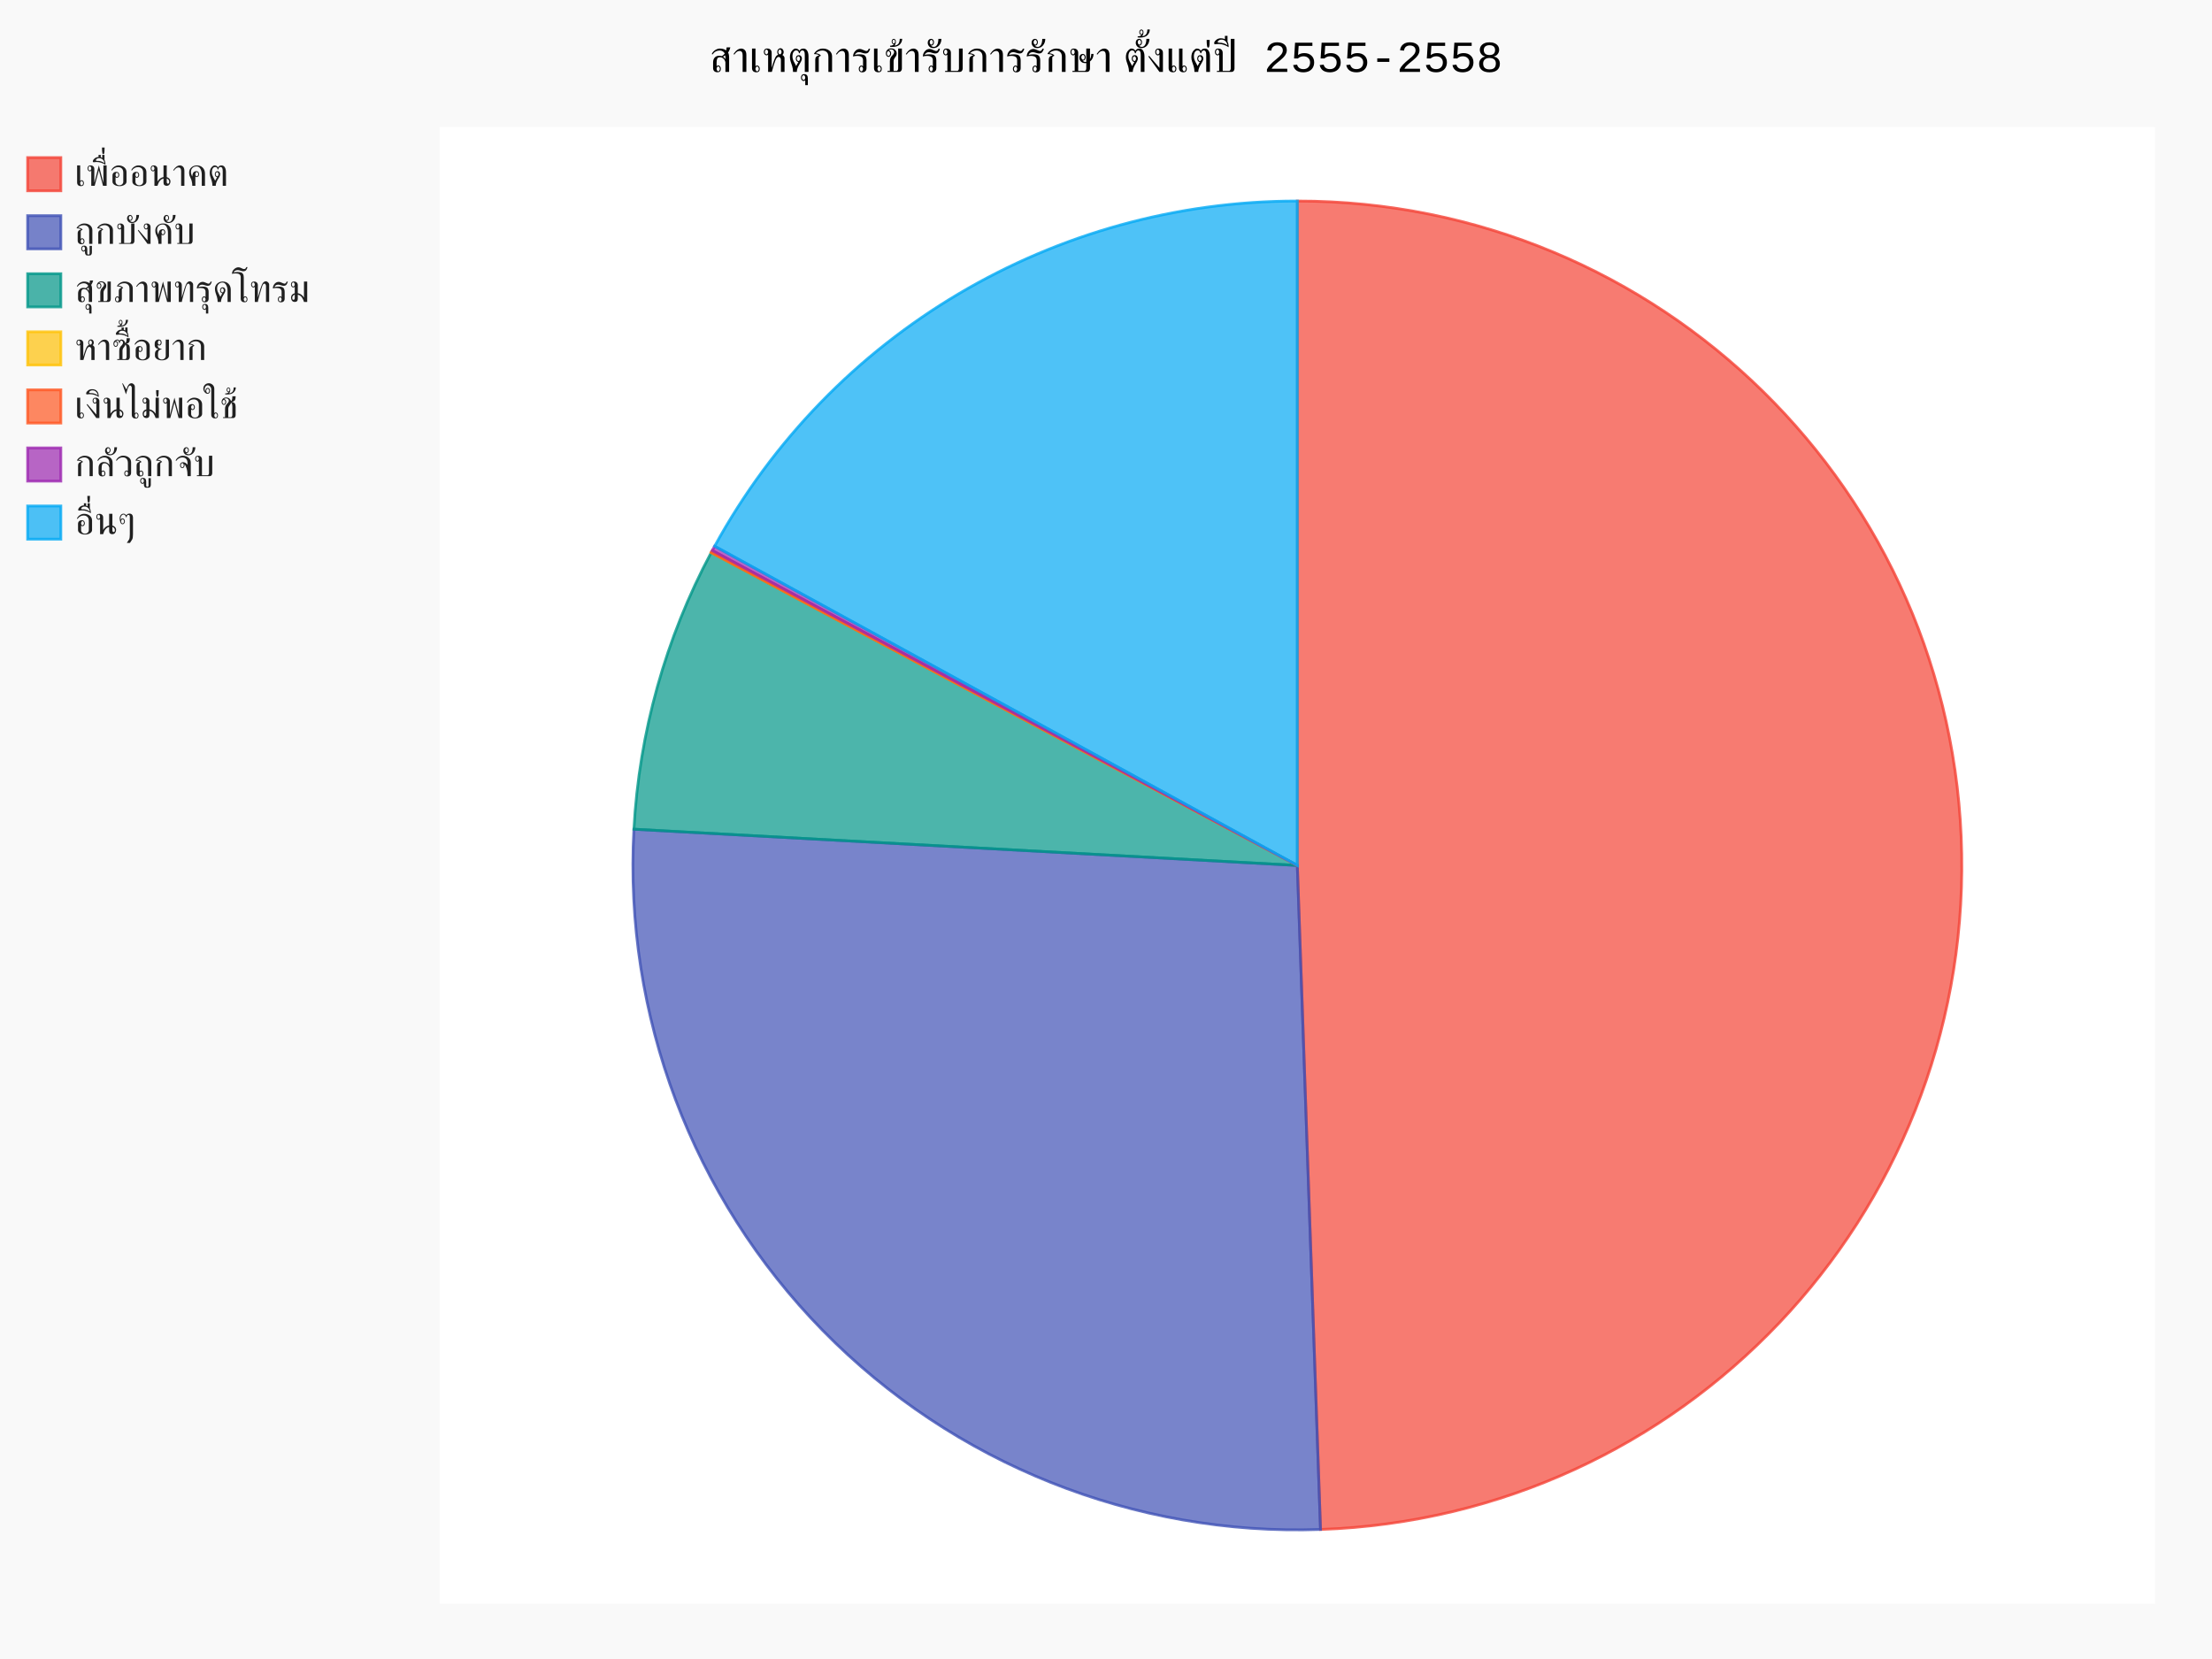
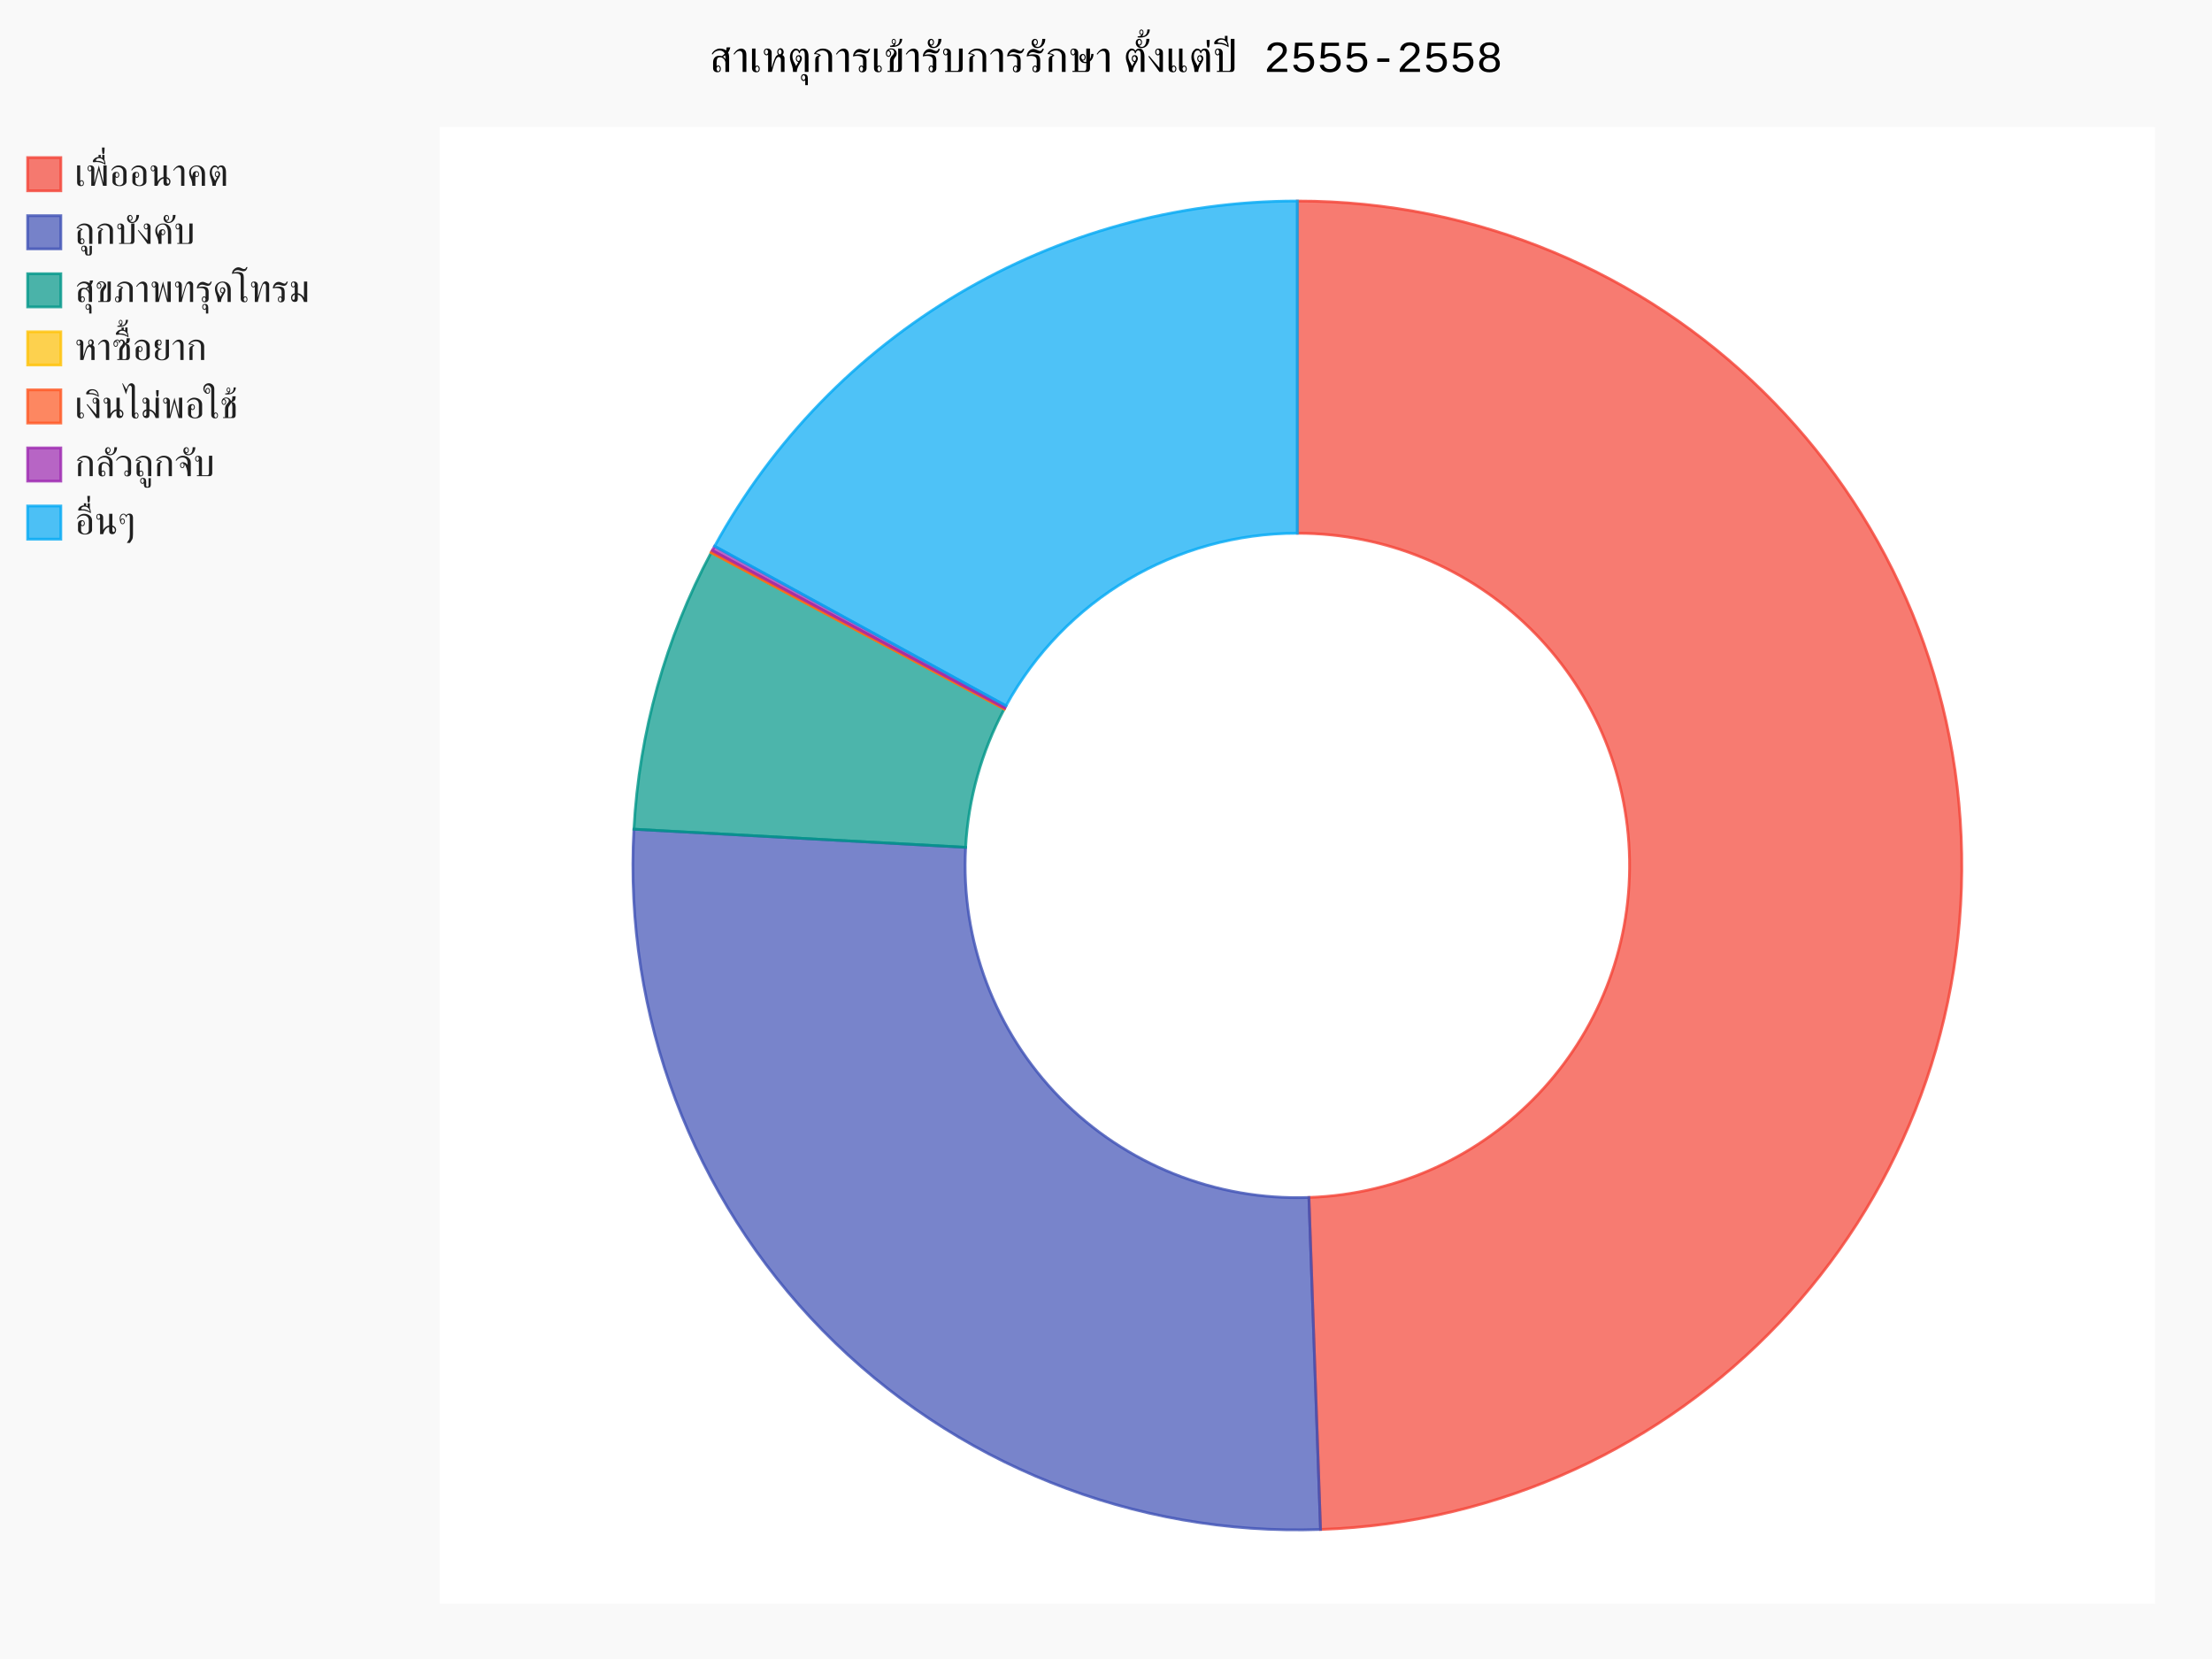
- <svg xmlns="http://www.w3.org/2000/svg" id="chart-6d8c4263-9cc8-486c-84d1-47632c3b4737" class="pygal-chart" viewBox="0 0 800 600">
+ <svg xmlns="http://www.w3.org/2000/svg" class="pygal-chart" id="chart-acb67942-3766-4224-96bd-ab290c3b82cb" viewBox="0 0 800 600">
  <defs>
-     <style type="text/css">#chart-6d8c4263-9cc8-486c-84d1-47632c3b4737{-webkit-user-select:none;-webkit-font-smoothing:antialiased;font-family:Consolas,"Liberation Mono",Menlo,Courier,monospace}#chart-6d8c4263-9cc8-486c-84d1-47632c3b4737 .title{font-family:Consolas,"Liberation Mono",Menlo,Courier,monospace;font-size:16px}#chart-6d8c4263-9cc8-486c-84d1-47632c3b4737 .legends .legend text{font-family:Consolas,"Liberation Mono",Menlo,Courier,monospace;font-size:14px}#chart-6d8c4263-9cc8-486c-84d1-47632c3b4737 .axis text{font-family:Consolas,"Liberation Mono",Menlo,Courier,monospace;font-size:10px}#chart-6d8c4263-9cc8-486c-84d1-47632c3b4737 .axis text.major{font-family:Consolas,"Liberation Mono",Menlo,Courier,monospace;font-size:10px}#chart-6d8c4263-9cc8-486c-84d1-47632c3b4737 .text-overlay text.value{font-family:Consolas,"Liberation Mono",Menlo,Courier,monospace;font-size:16px}#chart-6d8c4263-9cc8-486c-84d1-47632c3b4737 .text-overlay text.label{font-family:Consolas,"Liberation Mono",Menlo,Courier,monospace;font-size:10px}#chart-6d8c4263-9cc8-486c-84d1-47632c3b4737 .tooltip{font-family:Consolas,"Liberation Mono",Menlo,Courier,monospace;font-size:14px}#chart-6d8c4263-9cc8-486c-84d1-47632c3b4737 text.no_data{font-family:Consolas,"Liberation Mono",Menlo,Courier,monospace;font-size:64px}
- #chart-6d8c4263-9cc8-486c-84d1-47632c3b4737{background-color:rgba(249,249,249,1)}#chart-6d8c4263-9cc8-486c-84d1-47632c3b4737 path,#chart-6d8c4263-9cc8-486c-84d1-47632c3b4737 line,#chart-6d8c4263-9cc8-486c-84d1-47632c3b4737 rect,#chart-6d8c4263-9cc8-486c-84d1-47632c3b4737 circle{-webkit-transition:150ms;-moz-transition:150ms;transition:150ms}#chart-6d8c4263-9cc8-486c-84d1-47632c3b4737 .graph &gt; .background{fill:rgba(249,249,249,1)}#chart-6d8c4263-9cc8-486c-84d1-47632c3b4737 .plot &gt; .background{fill:rgba(255,255,255,1)}#chart-6d8c4263-9cc8-486c-84d1-47632c3b4737 .graph{fill:rgba(0,0,0,.87)}#chart-6d8c4263-9cc8-486c-84d1-47632c3b4737 text.no_data{fill:rgba(0,0,0,1)}#chart-6d8c4263-9cc8-486c-84d1-47632c3b4737 .title{fill:rgba(0,0,0,1)}#chart-6d8c4263-9cc8-486c-84d1-47632c3b4737 .legends .legend text{fill:rgba(0,0,0,.87)}#chart-6d8c4263-9cc8-486c-84d1-47632c3b4737 .legends .legend:hover text{fill:rgba(0,0,0,1)}#chart-6d8c4263-9cc8-486c-84d1-47632c3b4737 .axis .line{stroke:rgba(0,0,0,1)}#chart-6d8c4263-9cc8-486c-84d1-47632c3b4737 .axis .guide.line{stroke:rgba(0,0,0,.54)}#chart-6d8c4263-9cc8-486c-84d1-47632c3b4737 .axis .major.line{stroke:rgba(0,0,0,.87)}#chart-6d8c4263-9cc8-486c-84d1-47632c3b4737 .axis text.major{fill:rgba(0,0,0,1)}#chart-6d8c4263-9cc8-486c-84d1-47632c3b4737 .axis.y .guides:hover .guide.line,#chart-6d8c4263-9cc8-486c-84d1-47632c3b4737 .line-graph .axis.x .guides:hover .guide.line,#chart-6d8c4263-9cc8-486c-84d1-47632c3b4737 .stackedline-graph .axis.x .guides:hover .guide.line,#chart-6d8c4263-9cc8-486c-84d1-47632c3b4737 .xy-graph .axis.x .guides:hover .guide.line{stroke:rgba(0,0,0,1)}#chart-6d8c4263-9cc8-486c-84d1-47632c3b4737 .axis .guides:hover text{fill:rgba(0,0,0,1)}#chart-6d8c4263-9cc8-486c-84d1-47632c3b4737 .reactive{fill-opacity:.7;stroke-opacity:.8}#chart-6d8c4263-9cc8-486c-84d1-47632c3b4737 .ci{stroke:rgba(0,0,0,.87)}#chart-6d8c4263-9cc8-486c-84d1-47632c3b4737 .reactive.active,#chart-6d8c4263-9cc8-486c-84d1-47632c3b4737 .active .reactive{fill-opacity:.8;stroke-opacity:.9;stroke-width:4}#chart-6d8c4263-9cc8-486c-84d1-47632c3b4737 .ci .reactive.active{stroke-width:1.5}#chart-6d8c4263-9cc8-486c-84d1-47632c3b4737 .series text{fill:rgba(0,0,0,1)}#chart-6d8c4263-9cc8-486c-84d1-47632c3b4737 .tooltip rect{fill:rgba(255,255,255,1);stroke:rgba(0,0,0,1);-webkit-transition:opacity 150ms;-moz-transition:opacity 150ms;transition:opacity 150ms}#chart-6d8c4263-9cc8-486c-84d1-47632c3b4737 .tooltip .label{fill:rgba(0,0,0,.87)}#chart-6d8c4263-9cc8-486c-84d1-47632c3b4737 .tooltip .label{fill:rgba(0,0,0,.87)}#chart-6d8c4263-9cc8-486c-84d1-47632c3b4737 .tooltip .legend{font-size:.8em;fill:rgba(0,0,0,.54)}#chart-6d8c4263-9cc8-486c-84d1-47632c3b4737 .tooltip .x_label{font-size:.6em;fill:rgba(0,0,0,1)}#chart-6d8c4263-9cc8-486c-84d1-47632c3b4737 .tooltip .xlink{font-size:.5em;text-decoration:underline}#chart-6d8c4263-9cc8-486c-84d1-47632c3b4737 .tooltip .value{font-size:1.5em}#chart-6d8c4263-9cc8-486c-84d1-47632c3b4737 .bound{font-size:.5em}#chart-6d8c4263-9cc8-486c-84d1-47632c3b4737 .max-value{font-size:.75em;fill:rgba(0,0,0,.54)}#chart-6d8c4263-9cc8-486c-84d1-47632c3b4737 .map-element{fill:rgba(255,255,255,1);stroke:rgba(0,0,0,.54) !important}#chart-6d8c4263-9cc8-486c-84d1-47632c3b4737 .map-element .reactive{fill-opacity:inherit;stroke-opacity:inherit}#chart-6d8c4263-9cc8-486c-84d1-47632c3b4737 .color-0,#chart-6d8c4263-9cc8-486c-84d1-47632c3b4737 .color-0 a:visited{stroke:#F44336;fill:#F44336}#chart-6d8c4263-9cc8-486c-84d1-47632c3b4737 .color-1,#chart-6d8c4263-9cc8-486c-84d1-47632c3b4737 .color-1 a:visited{stroke:#3F51B5;fill:#3F51B5}#chart-6d8c4263-9cc8-486c-84d1-47632c3b4737 .color-2,#chart-6d8c4263-9cc8-486c-84d1-47632c3b4737 .color-2 a:visited{stroke:#009688;fill:#009688}#chart-6d8c4263-9cc8-486c-84d1-47632c3b4737 .color-3,#chart-6d8c4263-9cc8-486c-84d1-47632c3b4737 .color-3 a:visited{stroke:#FFC107;fill:#FFC107}#chart-6d8c4263-9cc8-486c-84d1-47632c3b4737 .color-4,#chart-6d8c4263-9cc8-486c-84d1-47632c3b4737 .color-4 a:visited{stroke:#FF5722;fill:#FF5722}#chart-6d8c4263-9cc8-486c-84d1-47632c3b4737 .color-5,#chart-6d8c4263-9cc8-486c-84d1-47632c3b4737 .color-5 a:visited{stroke:#9C27B0;fill:#9C27B0}#chart-6d8c4263-9cc8-486c-84d1-47632c3b4737 .color-6,#chart-6d8c4263-9cc8-486c-84d1-47632c3b4737 .color-6 a:visited{stroke:#03A9F4;fill:#03A9F4}#chart-6d8c4263-9cc8-486c-84d1-47632c3b4737 .text-overlay .color-0 text{fill:black}#chart-6d8c4263-9cc8-486c-84d1-47632c3b4737 .text-overlay .color-1 text{fill:black}#chart-6d8c4263-9cc8-486c-84d1-47632c3b4737 .text-overlay .color-2 text{fill:black}#chart-6d8c4263-9cc8-486c-84d1-47632c3b4737 .text-overlay .color-3 text{fill:black}#chart-6d8c4263-9cc8-486c-84d1-47632c3b4737 .text-overlay .color-4 text{fill:black}#chart-6d8c4263-9cc8-486c-84d1-47632c3b4737 .text-overlay .color-5 text{fill:black}#chart-6d8c4263-9cc8-486c-84d1-47632c3b4737 .text-overlay .color-6 text{fill:black}
- #chart-6d8c4263-9cc8-486c-84d1-47632c3b4737 text.no_data{text-anchor:middle}#chart-6d8c4263-9cc8-486c-84d1-47632c3b4737 .guide.line{fill:none}#chart-6d8c4263-9cc8-486c-84d1-47632c3b4737 .centered{text-anchor:middle}#chart-6d8c4263-9cc8-486c-84d1-47632c3b4737 .title{text-anchor:middle}#chart-6d8c4263-9cc8-486c-84d1-47632c3b4737 .legends .legend text{fill-opacity:1}#chart-6d8c4263-9cc8-486c-84d1-47632c3b4737 .axis.x text{text-anchor:middle}#chart-6d8c4263-9cc8-486c-84d1-47632c3b4737 .axis.x:not(.web) text[transform]{text-anchor:start}#chart-6d8c4263-9cc8-486c-84d1-47632c3b4737 .axis.x:not(.web) text[transform].backwards{text-anchor:end}#chart-6d8c4263-9cc8-486c-84d1-47632c3b4737 .axis.y text{text-anchor:end}#chart-6d8c4263-9cc8-486c-84d1-47632c3b4737 .axis.y text[transform].backwards{text-anchor:start}#chart-6d8c4263-9cc8-486c-84d1-47632c3b4737 .axis.y2 text{text-anchor:start}#chart-6d8c4263-9cc8-486c-84d1-47632c3b4737 .axis.y2 text[transform].backwards{text-anchor:end}#chart-6d8c4263-9cc8-486c-84d1-47632c3b4737 .axis .guide.line{stroke-dasharray:4,4}#chart-6d8c4263-9cc8-486c-84d1-47632c3b4737 .axis .major.guide.line{stroke-dasharray:6,6}#chart-6d8c4263-9cc8-486c-84d1-47632c3b4737 .horizontal .axis.y .guide.line,#chart-6d8c4263-9cc8-486c-84d1-47632c3b4737 .horizontal .axis.y2 .guide.line,#chart-6d8c4263-9cc8-486c-84d1-47632c3b4737 .vertical .axis.x .guide.line{opacity:0}#chart-6d8c4263-9cc8-486c-84d1-47632c3b4737 .horizontal .axis.always_show .guide.line,#chart-6d8c4263-9cc8-486c-84d1-47632c3b4737 .vertical .axis.always_show .guide.line{opacity:1 !important}#chart-6d8c4263-9cc8-486c-84d1-47632c3b4737 .axis.y .guides:hover .guide.line,#chart-6d8c4263-9cc8-486c-84d1-47632c3b4737 .axis.y2 .guides:hover .guide.line,#chart-6d8c4263-9cc8-486c-84d1-47632c3b4737 .axis.x .guides:hover .guide.line{opacity:1}#chart-6d8c4263-9cc8-486c-84d1-47632c3b4737 .axis .guides:hover text{opacity:1}#chart-6d8c4263-9cc8-486c-84d1-47632c3b4737 .nofill{fill:none}#chart-6d8c4263-9cc8-486c-84d1-47632c3b4737 .subtle-fill{fill-opacity:.2}#chart-6d8c4263-9cc8-486c-84d1-47632c3b4737 .dot{stroke-width:1px;fill-opacity:1}#chart-6d8c4263-9cc8-486c-84d1-47632c3b4737 .dot.active{stroke-width:5px}#chart-6d8c4263-9cc8-486c-84d1-47632c3b4737 .dot.negative{fill:transparent}#chart-6d8c4263-9cc8-486c-84d1-47632c3b4737 text,#chart-6d8c4263-9cc8-486c-84d1-47632c3b4737 tspan{stroke:none !important}#chart-6d8c4263-9cc8-486c-84d1-47632c3b4737 .series text.active{opacity:1}#chart-6d8c4263-9cc8-486c-84d1-47632c3b4737 .tooltip rect{fill-opacity:.95;stroke-width:.5}#chart-6d8c4263-9cc8-486c-84d1-47632c3b4737 .tooltip text{fill-opacity:1}#chart-6d8c4263-9cc8-486c-84d1-47632c3b4737 .showable{visibility:hidden}#chart-6d8c4263-9cc8-486c-84d1-47632c3b4737 .showable.shown{visibility:visible}#chart-6d8c4263-9cc8-486c-84d1-47632c3b4737 .gauge-background{fill:rgba(229,229,229,1);stroke:none}#chart-6d8c4263-9cc8-486c-84d1-47632c3b4737 .bg-lines{stroke:rgba(249,249,249,1);stroke-width:2px}</style>
+     <style type="text/css">#chart-acb67942-3766-4224-96bd-ab290c3b82cb{-webkit-user-select:none;-webkit-font-smoothing:antialiased;font-family:Consolas,"Liberation Mono",Menlo,Courier,monospace}#chart-acb67942-3766-4224-96bd-ab290c3b82cb .title{font-family:Consolas,"Liberation Mono",Menlo,Courier,monospace;font-size:16px}#chart-acb67942-3766-4224-96bd-ab290c3b82cb .legends .legend text{font-family:Consolas,"Liberation Mono",Menlo,Courier,monospace;font-size:14px}#chart-acb67942-3766-4224-96bd-ab290c3b82cb .axis text{font-family:Consolas,"Liberation Mono",Menlo,Courier,monospace;font-size:10px}#chart-acb67942-3766-4224-96bd-ab290c3b82cb .axis text.major{font-family:Consolas,"Liberation Mono",Menlo,Courier,monospace;font-size:10px}#chart-acb67942-3766-4224-96bd-ab290c3b82cb .text-overlay text.value{font-family:Consolas,"Liberation Mono",Menlo,Courier,monospace;font-size:16px}#chart-acb67942-3766-4224-96bd-ab290c3b82cb .text-overlay text.label{font-family:Consolas,"Liberation Mono",Menlo,Courier,monospace;font-size:10px}#chart-acb67942-3766-4224-96bd-ab290c3b82cb .tooltip{font-family:Consolas,"Liberation Mono",Menlo,Courier,monospace;font-size:14px}#chart-acb67942-3766-4224-96bd-ab290c3b82cb text.no_data{font-family:Consolas,"Liberation Mono",Menlo,Courier,monospace;font-size:64px}
+ #chart-acb67942-3766-4224-96bd-ab290c3b82cb{background-color:rgba(249,249,249,1)}#chart-acb67942-3766-4224-96bd-ab290c3b82cb path,#chart-acb67942-3766-4224-96bd-ab290c3b82cb line,#chart-acb67942-3766-4224-96bd-ab290c3b82cb rect,#chart-acb67942-3766-4224-96bd-ab290c3b82cb circle{-webkit-transition:150ms;-moz-transition:150ms;transition:150ms}#chart-acb67942-3766-4224-96bd-ab290c3b82cb .graph &gt; .background{fill:rgba(249,249,249,1)}#chart-acb67942-3766-4224-96bd-ab290c3b82cb .plot &gt; .background{fill:rgba(255,255,255,1)}#chart-acb67942-3766-4224-96bd-ab290c3b82cb .graph{fill:rgba(0,0,0,.87)}#chart-acb67942-3766-4224-96bd-ab290c3b82cb text.no_data{fill:rgba(0,0,0,1)}#chart-acb67942-3766-4224-96bd-ab290c3b82cb .title{fill:rgba(0,0,0,1)}#chart-acb67942-3766-4224-96bd-ab290c3b82cb .legends .legend text{fill:rgba(0,0,0,.87)}#chart-acb67942-3766-4224-96bd-ab290c3b82cb .legends .legend:hover text{fill:rgba(0,0,0,1)}#chart-acb67942-3766-4224-96bd-ab290c3b82cb .axis .line{stroke:rgba(0,0,0,1)}#chart-acb67942-3766-4224-96bd-ab290c3b82cb .axis .guide.line{stroke:rgba(0,0,0,.54)}#chart-acb67942-3766-4224-96bd-ab290c3b82cb .axis .major.line{stroke:rgba(0,0,0,.87)}#chart-acb67942-3766-4224-96bd-ab290c3b82cb .axis text.major{fill:rgba(0,0,0,1)}#chart-acb67942-3766-4224-96bd-ab290c3b82cb .axis.y .guides:hover .guide.line,#chart-acb67942-3766-4224-96bd-ab290c3b82cb .line-graph .axis.x .guides:hover .guide.line,#chart-acb67942-3766-4224-96bd-ab290c3b82cb .stackedline-graph .axis.x .guides:hover .guide.line,#chart-acb67942-3766-4224-96bd-ab290c3b82cb .xy-graph .axis.x .guides:hover .guide.line{stroke:rgba(0,0,0,1)}#chart-acb67942-3766-4224-96bd-ab290c3b82cb .axis .guides:hover text{fill:rgba(0,0,0,1)}#chart-acb67942-3766-4224-96bd-ab290c3b82cb .reactive{fill-opacity:.7;stroke-opacity:.8}#chart-acb67942-3766-4224-96bd-ab290c3b82cb .ci{stroke:rgba(0,0,0,.87)}#chart-acb67942-3766-4224-96bd-ab290c3b82cb .reactive.active,#chart-acb67942-3766-4224-96bd-ab290c3b82cb .active .reactive{fill-opacity:.8;stroke-opacity:.9;stroke-width:4}#chart-acb67942-3766-4224-96bd-ab290c3b82cb .ci .reactive.active{stroke-width:1.5}#chart-acb67942-3766-4224-96bd-ab290c3b82cb .series text{fill:rgba(0,0,0,1)}#chart-acb67942-3766-4224-96bd-ab290c3b82cb .tooltip rect{fill:rgba(255,255,255,1);stroke:rgba(0,0,0,1);-webkit-transition:opacity 150ms;-moz-transition:opacity 150ms;transition:opacity 150ms}#chart-acb67942-3766-4224-96bd-ab290c3b82cb .tooltip .label{fill:rgba(0,0,0,.87)}#chart-acb67942-3766-4224-96bd-ab290c3b82cb .tooltip .label{fill:rgba(0,0,0,.87)}#chart-acb67942-3766-4224-96bd-ab290c3b82cb .tooltip .legend{font-size:.8em;fill:rgba(0,0,0,.54)}#chart-acb67942-3766-4224-96bd-ab290c3b82cb .tooltip .x_label{font-size:.6em;fill:rgba(0,0,0,1)}#chart-acb67942-3766-4224-96bd-ab290c3b82cb .tooltip .xlink{font-size:.5em;text-decoration:underline}#chart-acb67942-3766-4224-96bd-ab290c3b82cb .tooltip .value{font-size:1.5em}#chart-acb67942-3766-4224-96bd-ab290c3b82cb .bound{font-size:.5em}#chart-acb67942-3766-4224-96bd-ab290c3b82cb .max-value{font-size:.75em;fill:rgba(0,0,0,.54)}#chart-acb67942-3766-4224-96bd-ab290c3b82cb .map-element{fill:rgba(255,255,255,1);stroke:rgba(0,0,0,.54) !important}#chart-acb67942-3766-4224-96bd-ab290c3b82cb .map-element .reactive{fill-opacity:inherit;stroke-opacity:inherit}#chart-acb67942-3766-4224-96bd-ab290c3b82cb .color-0,#chart-acb67942-3766-4224-96bd-ab290c3b82cb .color-0 a:visited{stroke:#F44336;fill:#F44336}#chart-acb67942-3766-4224-96bd-ab290c3b82cb .color-1,#chart-acb67942-3766-4224-96bd-ab290c3b82cb .color-1 a:visited{stroke:#3F51B5;fill:#3F51B5}#chart-acb67942-3766-4224-96bd-ab290c3b82cb .color-2,#chart-acb67942-3766-4224-96bd-ab290c3b82cb .color-2 a:visited{stroke:#009688;fill:#009688}#chart-acb67942-3766-4224-96bd-ab290c3b82cb .color-3,#chart-acb67942-3766-4224-96bd-ab290c3b82cb .color-3 a:visited{stroke:#FFC107;fill:#FFC107}#chart-acb67942-3766-4224-96bd-ab290c3b82cb .color-4,#chart-acb67942-3766-4224-96bd-ab290c3b82cb .color-4 a:visited{stroke:#FF5722;fill:#FF5722}#chart-acb67942-3766-4224-96bd-ab290c3b82cb .color-5,#chart-acb67942-3766-4224-96bd-ab290c3b82cb .color-5 a:visited{stroke:#9C27B0;fill:#9C27B0}#chart-acb67942-3766-4224-96bd-ab290c3b82cb .color-6,#chart-acb67942-3766-4224-96bd-ab290c3b82cb .color-6 a:visited{stroke:#03A9F4;fill:#03A9F4}#chart-acb67942-3766-4224-96bd-ab290c3b82cb .text-overlay .color-0 text{fill:black}#chart-acb67942-3766-4224-96bd-ab290c3b82cb .text-overlay .color-1 text{fill:black}#chart-acb67942-3766-4224-96bd-ab290c3b82cb .text-overlay .color-2 text{fill:black}#chart-acb67942-3766-4224-96bd-ab290c3b82cb .text-overlay .color-3 text{fill:black}#chart-acb67942-3766-4224-96bd-ab290c3b82cb .text-overlay .color-4 text{fill:black}#chart-acb67942-3766-4224-96bd-ab290c3b82cb .text-overlay .color-5 text{fill:black}#chart-acb67942-3766-4224-96bd-ab290c3b82cb .text-overlay .color-6 text{fill:black}
+ #chart-acb67942-3766-4224-96bd-ab290c3b82cb text.no_data{text-anchor:middle}#chart-acb67942-3766-4224-96bd-ab290c3b82cb .guide.line{fill:none}#chart-acb67942-3766-4224-96bd-ab290c3b82cb .centered{text-anchor:middle}#chart-acb67942-3766-4224-96bd-ab290c3b82cb .title{text-anchor:middle}#chart-acb67942-3766-4224-96bd-ab290c3b82cb .legends .legend text{fill-opacity:1}#chart-acb67942-3766-4224-96bd-ab290c3b82cb .axis.x text{text-anchor:middle}#chart-acb67942-3766-4224-96bd-ab290c3b82cb .axis.x:not(.web) text[transform]{text-anchor:start}#chart-acb67942-3766-4224-96bd-ab290c3b82cb .axis.x:not(.web) text[transform].backwards{text-anchor:end}#chart-acb67942-3766-4224-96bd-ab290c3b82cb .axis.y text{text-anchor:end}#chart-acb67942-3766-4224-96bd-ab290c3b82cb .axis.y text[transform].backwards{text-anchor:start}#chart-acb67942-3766-4224-96bd-ab290c3b82cb .axis.y2 text{text-anchor:start}#chart-acb67942-3766-4224-96bd-ab290c3b82cb .axis.y2 text[transform].backwards{text-anchor:end}#chart-acb67942-3766-4224-96bd-ab290c3b82cb .axis .guide.line{stroke-dasharray:4,4}#chart-acb67942-3766-4224-96bd-ab290c3b82cb .axis .major.guide.line{stroke-dasharray:6,6}#chart-acb67942-3766-4224-96bd-ab290c3b82cb .horizontal .axis.y .guide.line,#chart-acb67942-3766-4224-96bd-ab290c3b82cb .horizontal .axis.y2 .guide.line,#chart-acb67942-3766-4224-96bd-ab290c3b82cb .vertical .axis.x .guide.line{opacity:0}#chart-acb67942-3766-4224-96bd-ab290c3b82cb .horizontal .axis.always_show .guide.line,#chart-acb67942-3766-4224-96bd-ab290c3b82cb .vertical .axis.always_show .guide.line{opacity:1 !important}#chart-acb67942-3766-4224-96bd-ab290c3b82cb .axis.y .guides:hover .guide.line,#chart-acb67942-3766-4224-96bd-ab290c3b82cb .axis.y2 .guides:hover .guide.line,#chart-acb67942-3766-4224-96bd-ab290c3b82cb .axis.x .guides:hover .guide.line{opacity:1}#chart-acb67942-3766-4224-96bd-ab290c3b82cb .axis .guides:hover text{opacity:1}#chart-acb67942-3766-4224-96bd-ab290c3b82cb .nofill{fill:none}#chart-acb67942-3766-4224-96bd-ab290c3b82cb .subtle-fill{fill-opacity:.2}#chart-acb67942-3766-4224-96bd-ab290c3b82cb .dot{stroke-width:1px;fill-opacity:1}#chart-acb67942-3766-4224-96bd-ab290c3b82cb .dot.active{stroke-width:5px}#chart-acb67942-3766-4224-96bd-ab290c3b82cb .dot.negative{fill:transparent}#chart-acb67942-3766-4224-96bd-ab290c3b82cb text,#chart-acb67942-3766-4224-96bd-ab290c3b82cb tspan{stroke:none !important}#chart-acb67942-3766-4224-96bd-ab290c3b82cb .series text.active{opacity:1}#chart-acb67942-3766-4224-96bd-ab290c3b82cb .tooltip rect{fill-opacity:.95;stroke-width:.5}#chart-acb67942-3766-4224-96bd-ab290c3b82cb .tooltip text{fill-opacity:1}#chart-acb67942-3766-4224-96bd-ab290c3b82cb .showable{visibility:hidden}#chart-acb67942-3766-4224-96bd-ab290c3b82cb .showable.shown{visibility:visible}#chart-acb67942-3766-4224-96bd-ab290c3b82cb .gauge-background{fill:rgba(229,229,229,1);stroke:none}#chart-acb67942-3766-4224-96bd-ab290c3b82cb .bg-lines{stroke:rgba(249,249,249,1);stroke-width:2px}</style>
  </defs>
  <g class="graph pie-graph vertical">
    <rect class="background" height="600" width="800" x="0" y="0" />
    <g class="plot" transform="translate(159, 46)">
      <rect class="background" height="534" width="620.4" x="0" y="0" />
      <g class="series serie-0 color-0">
        <g class="slices">
          <g class="slice">
-             <path class="slice reactive tooltip-trigger" d="M310.2 26.7 A240.3 240.3 0 0 1 318.589 507.154 L310.2 267 A0 0 0 0 0 310.2 267 z" />
+             <path class="slice reactive tooltip-trigger" d="M310.2 26.7 A240.3 240.3 0 0 1 318.589 507.154 L314.394 387.077 A120.15 120.15 0 0 0 310.2 146.85 z" />
          </g>
        </g>
      </g>
      <g class="series serie-1 color-1">
        <g class="slices">
          <g class="slice">
-             <path class="slice reactive tooltip-trigger" d="M318.589 507.154 A240.3 240.3 0 0 1 70.257 253.9 L310.2 267 A0 0 0 0 0 310.2 267 z" />
+             <path class="slice reactive tooltip-trigger" d="M318.589 507.154 A240.3 240.3 0 0 1 70.257 253.9 L190.229 260.45 A120.15 120.15 0 0 0 314.394 387.077 z" />
          </g>
        </g>
      </g>
      <g class="series serie-2 color-2">
        <g class="slices">
          <g class="slice">
-             <path class="slice reactive tooltip-trigger" d="M70.257 253.9 A240.3 240.3 0 0 1 98.206 153.852 L310.2 267 A0 0 0 0 0 310.2 267 z" />
+             <path class="slice reactive tooltip-trigger" d="M70.257 253.9 A240.3 240.3 0 0 1 98.206 153.852 L204.203 210.426 A120.15 120.15 0 0 0 190.229 260.45 z" />
          </g>
        </g>
      </g>
      <g class="series serie-3 color-3">
        <g class="slices">
          <g class="slice">
-             <path class="slice reactive tooltip-trigger" d="M98.206 153.852 A240.3 240.3 0 0 1 98.229 153.808 L310.2 267 A0 0 0 0 0 310.2 267 z" />
+             <path class="slice reactive tooltip-trigger" d="M98.206 153.852 A240.3 240.3 0 0 1 98.229 153.808 L204.214 210.404 A120.15 120.15 0 0 0 204.203 210.426 z" />
          </g>
        </g>
      </g>
      <g class="series serie-4 color-4">
        <g class="slices">
          <g class="slice">
-             <path class="slice reactive tooltip-trigger" d="M98.229 153.808 A240.3 240.3 0 0 1 98.604 153.108 L310.2 267 A0 0 0 0 0 310.2 267 z" />
+             <path class="slice reactive tooltip-trigger" d="M98.229 153.808 A240.3 240.3 0 0 1 98.604 153.108 L204.402 210.054 A120.15 120.15 0 0 0 204.214 210.404 z" />
          </g>
        </g>
      </g>
      <g class="series serie-5 color-5">
        <g class="slices">
          <g class="slice">
-             <path class="slice reactive tooltip-trigger" d="M98.604 153.108 A240.3 240.3 0 0 1 99.457 151.538 L310.2 267 A0 0 0 0 0 310.2 267 z" />
+             <path class="slice reactive tooltip-trigger" d="M98.604 153.108 A240.3 240.3 0 0 1 99.457 151.538 L204.829 209.269 A120.15 120.15 0 0 0 204.402 210.054 z" />
          </g>
        </g>
      </g>
      <g class="series serie-6 color-6">
        <g class="slices">
          <g class="slice">
-             <path class="slice reactive tooltip-trigger" d="M99.457 151.538 A240.3 240.3 0 0 1 310.2 26.7 L310.2 267 A0 0 0 0 0 310.2 267 z" />
+             <path class="slice reactive tooltip-trigger" d="M99.457 151.538 A240.3 240.3 0 0 1 310.2 26.7 L310.2 146.85 A120.15 120.15 0 0 0 204.829 209.269 z" />
          </g>
        </g>
      </g>
    </g>
    <g class="titles">
      <text class="title plot_title" x="400.0" y="26">สาเหตุการเข้ารับการรักษา ตั้งแต่ปี 2555-2558</text>
    </g>
    <g class="plot overlay" transform="translate(159, 46)">
      <g class="series serie-0 color-0" />
      <g class="series serie-1 color-1" />
      <g class="series serie-2 color-2" />
      <g class="series serie-3 color-3" />
      <g class="series serie-4 color-4" />
      <g class="series serie-5 color-5" />
      <g class="series serie-6 color-6" />
    </g>
    <g class="plot text-overlay" transform="translate(159, 46)">
      <g class="series serie-0 color-0" />
      <g class="series serie-1 color-1" />
      <g class="series serie-2 color-2" />
      <g class="series serie-3 color-3" />
      <g class="series serie-4 color-4" />
      <g class="series serie-5 color-5" />
      <g class="series serie-6 color-6" />
    </g>
    <g class="plot tooltip-overlay" transform="translate(159, 46)">
      <g class="tooltip" style="opacity: 0" transform="translate(0 0)">
        <rect class="tooltip-box" height="0" rx="0" ry="0" width="0" />
        <g class="text" />
      </g>
    </g>
    <g class="legends" transform="translate(10, 56)">
      <g class="legend reactive activate-serie" id="activate-serie-0">
        <rect class="color-0 reactive" height="12" width="12" x="0.0" y="1.0" />
        <text x="17.0" y="11.2">เพื่ออนาคต</text>
      </g>
      <g class="legend reactive activate-serie" id="activate-serie-1">
        <rect class="color-1 reactive" height="12" width="12" x="0.0" y="22.0" />
        <text x="17.0" y="32.2">ถูกบังคับ</text>
      </g>
      <g class="legend reactive activate-serie" id="activate-serie-2">
        <rect class="color-2 reactive" height="12" width="12" x="0.0" y="43.0" />
        <text x="17.0" y="53.2">สุขภาพทรุดโทรม</text>
      </g>
      <g class="legend reactive activate-serie" id="activate-serie-3">
        <rect class="color-3 reactive" height="12" width="12" x="0.0" y="64.0" />
        <text x="17.0" y="74.2">หาซื้อยาก</text>
      </g>
      <g class="legend reactive activate-serie" id="activate-serie-4">
        <rect class="color-4 reactive" height="12" width="12" x="0.0" y="85.0" />
        <text x="17.0" y="95.2">เงินไม่พอใช้</text>
      </g>
      <g class="legend reactive activate-serie" id="activate-serie-5">
        <rect class="color-5 reactive" height="12" width="12" x="0.0" y="106.0" />
        <text x="17.0" y="116.2">กลัวถูกจับ</text>
      </g>
      <g class="legend reactive activate-serie" id="activate-serie-6">
        <rect class="color-6 reactive" height="12" width="12" x="0.0" y="127.0" />
        <text x="17.0" y="137.2">อื่นๆ</text>
      </g>
    </g>
    <g class="legends" transform="translate(790, 56)" />
  </g>
</svg>
